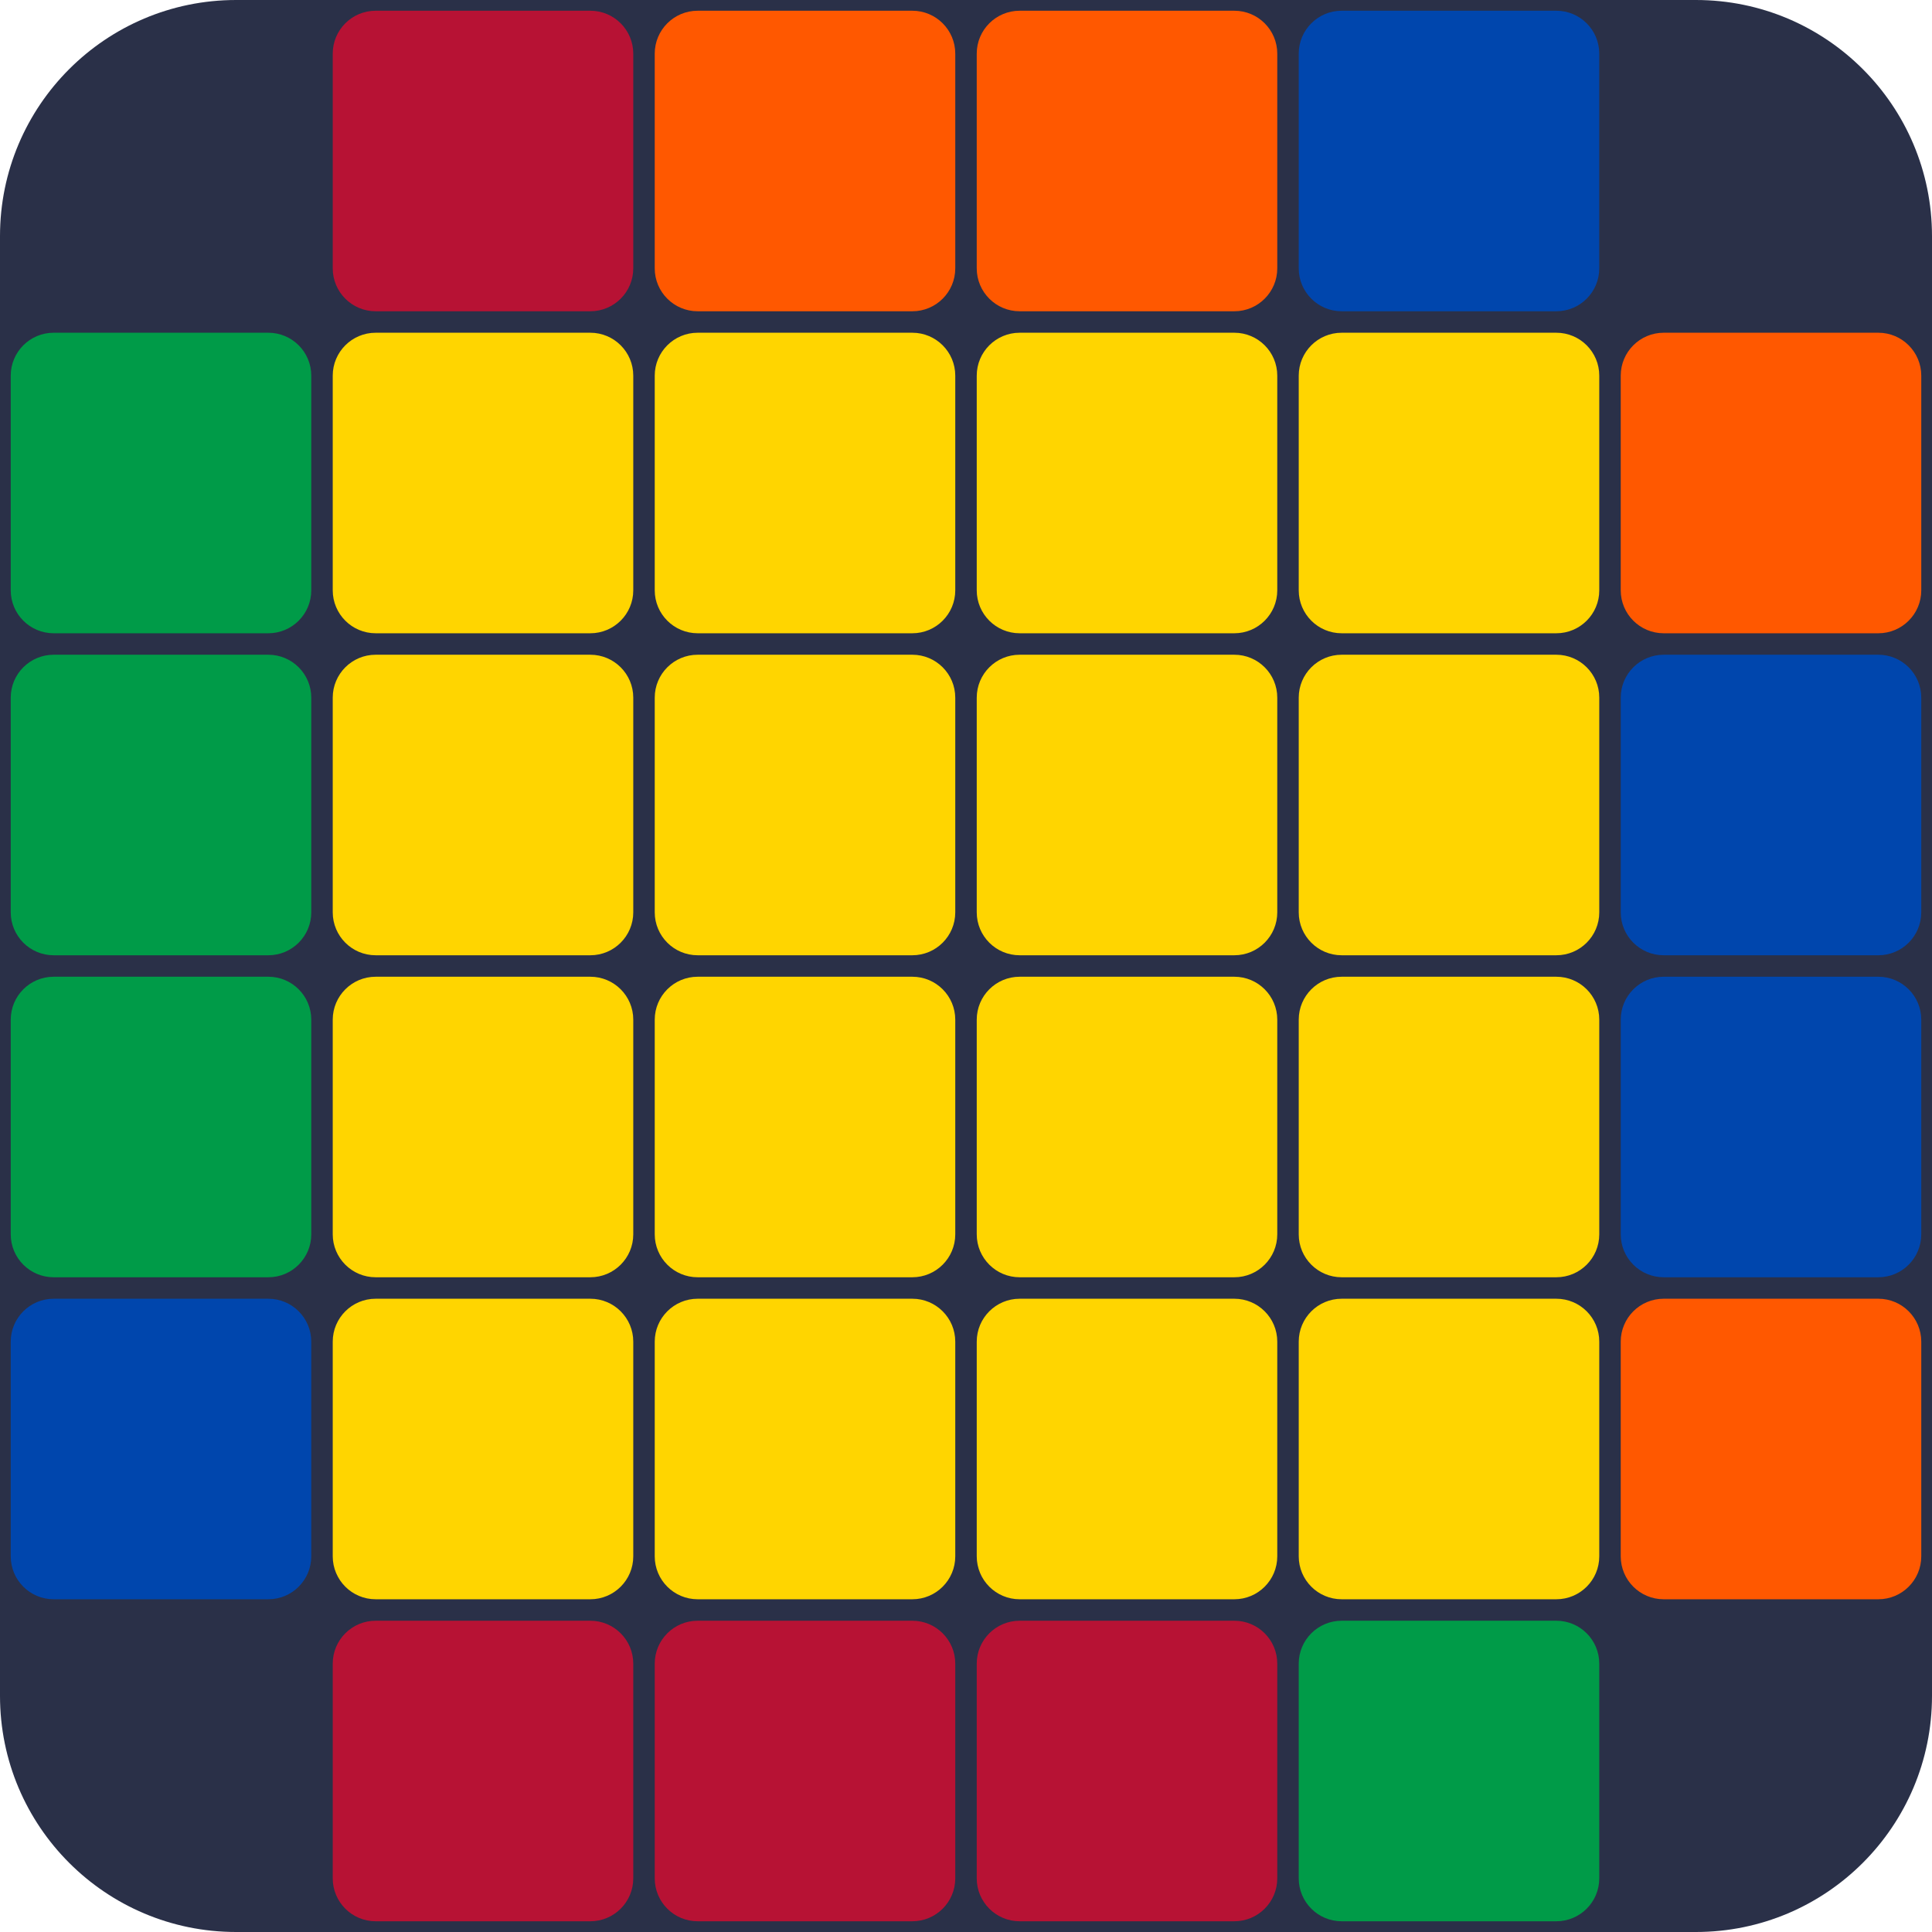
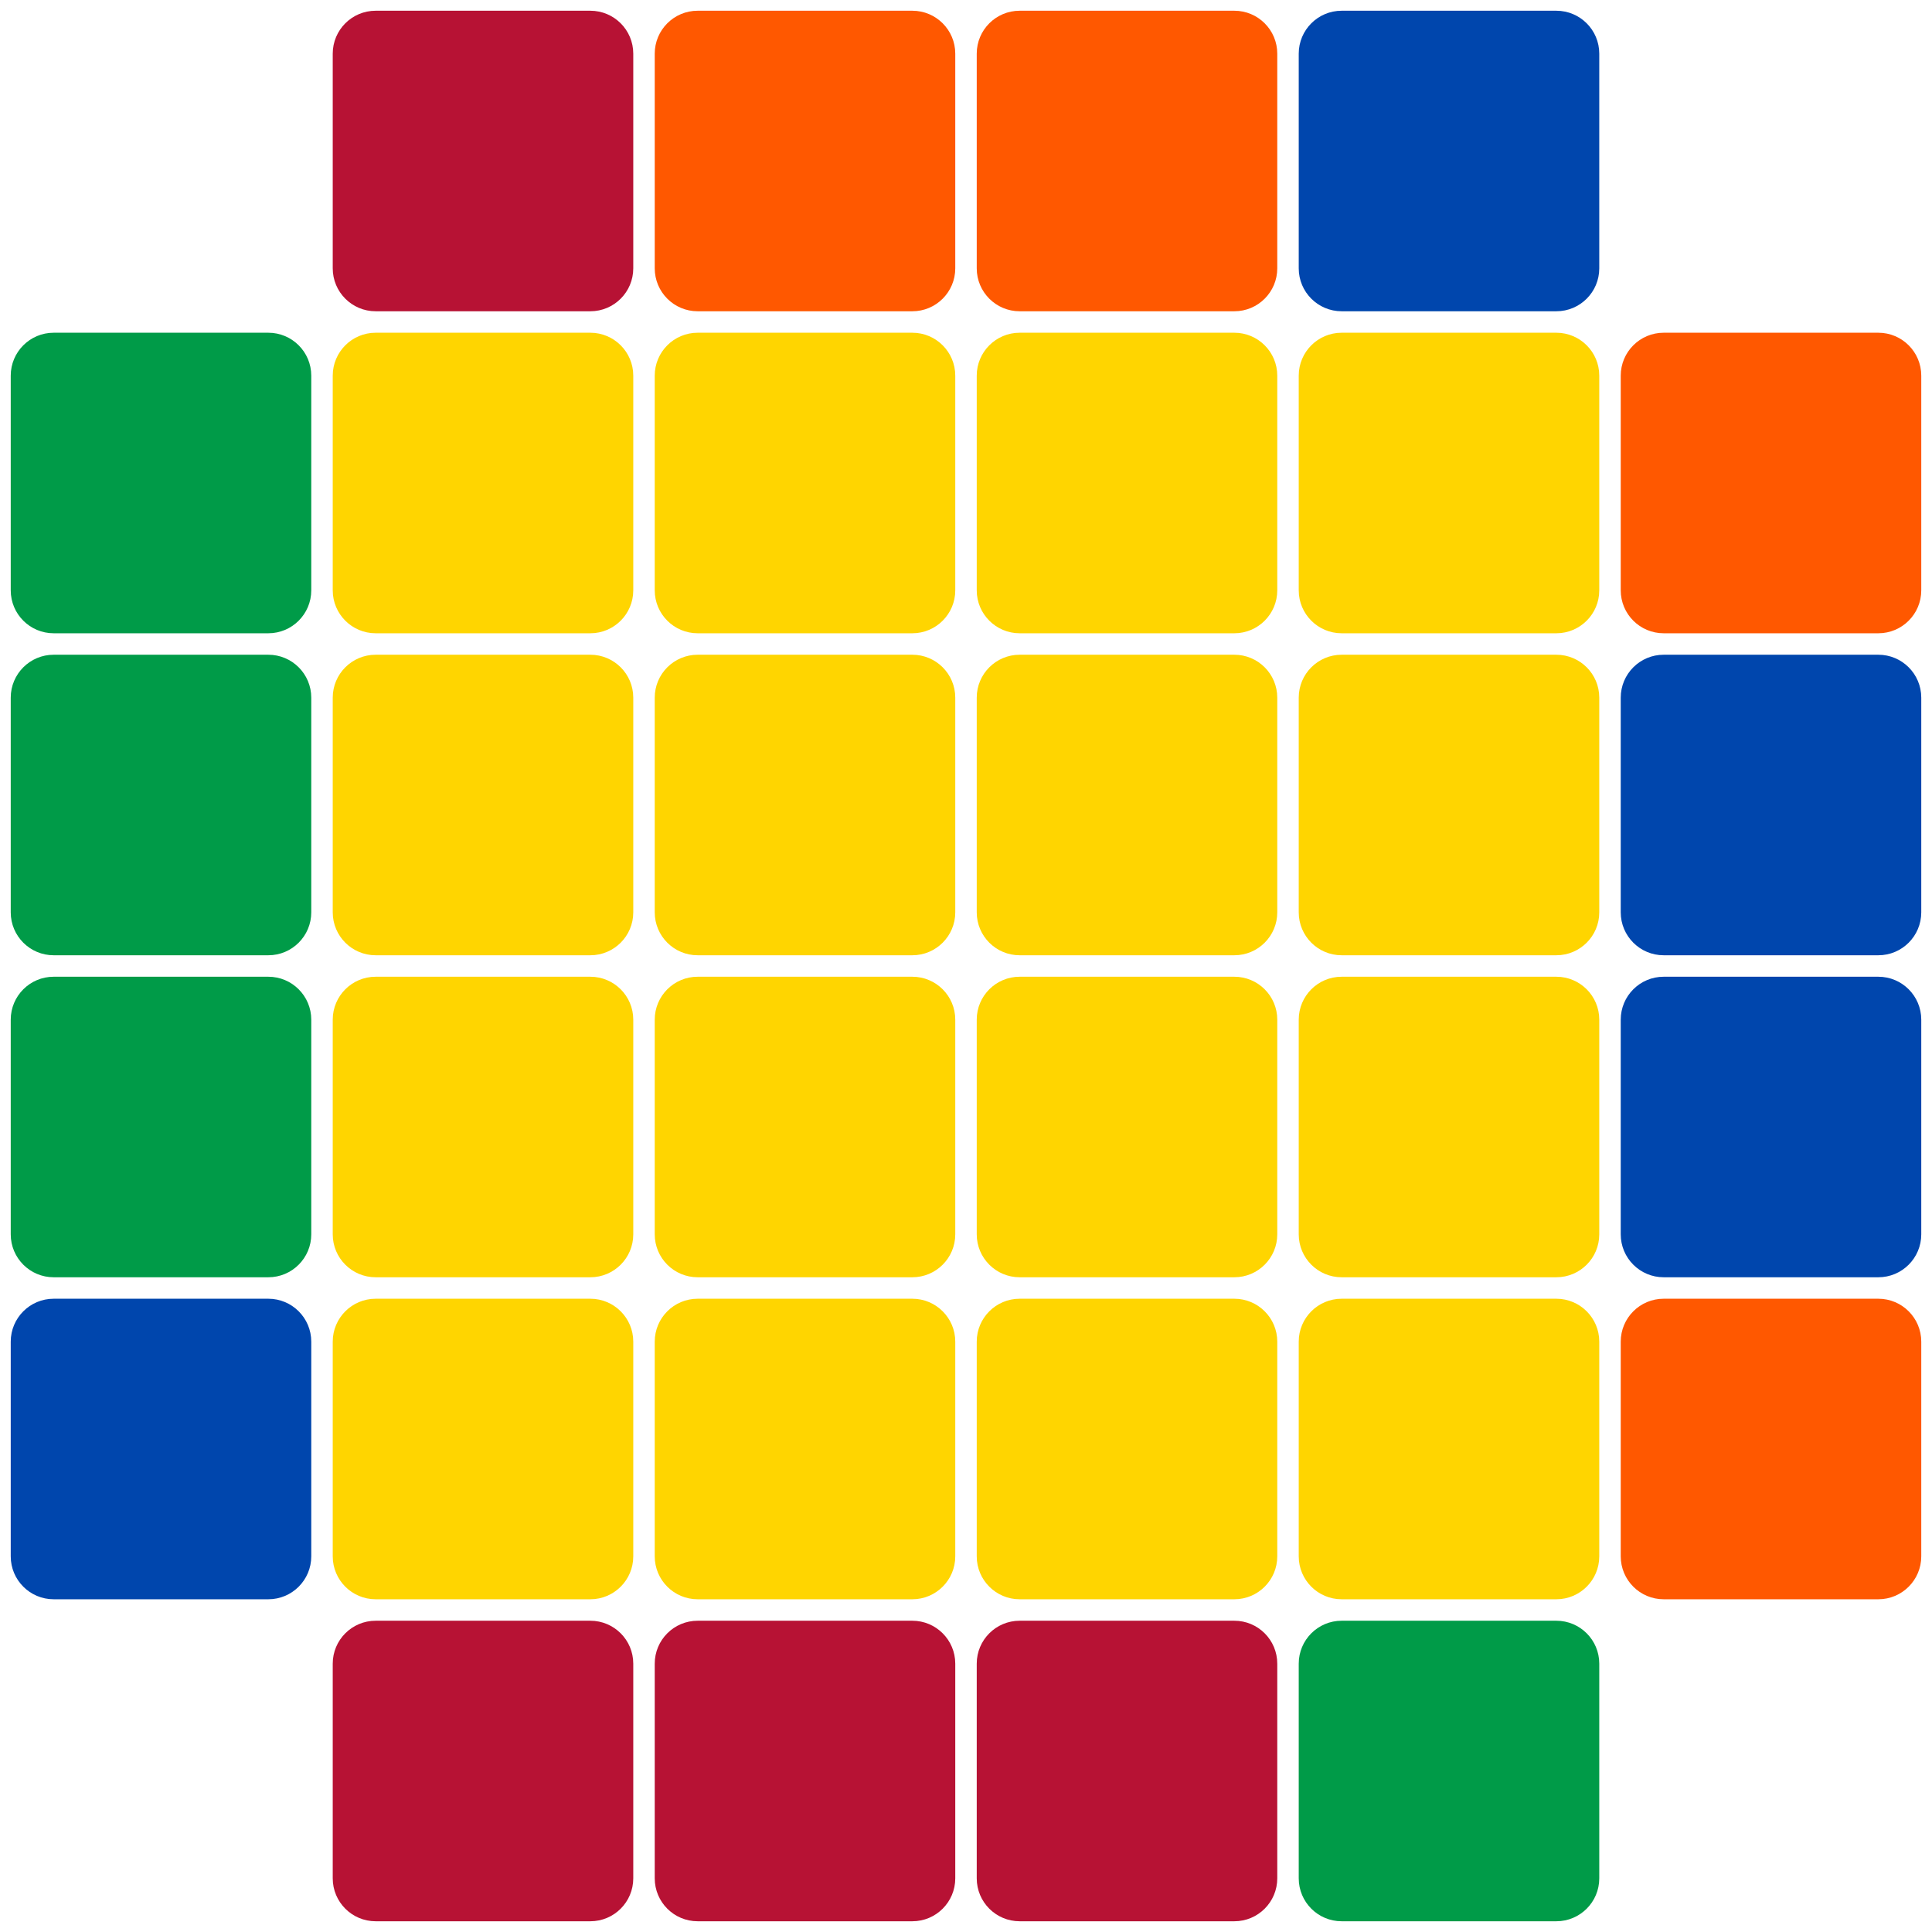
<svg xmlns="http://www.w3.org/2000/svg" viewBox="0 0 180 180">
-   <rect x="0" y="0" width="180" height="180" rx="22" fill="#2a3048" />
  <rect x="31" y="1" width="28" height="28" rx="4" fill="#b71234" />
  <rect x="61" y="1" width="28" height="28" rx="4" fill="#ff5800" />
  <rect x="91" y="1" width="28" height="28" rx="4" fill="#ff5800" />
  <rect x="121" y="1" width="28" height="28" rx="4" fill="#0046ad" />
  <rect x="1" y="31" width="28" height="28" rx="4" fill="#009b48" />
  <rect x="31" y="31" width="28" height="28" rx="4" fill="#ffd500" />
  <rect x="61" y="31" width="28" height="28" rx="4" fill="#ffd500" />
  <rect x="91" y="31" width="28" height="28" rx="4" fill="#ffd500" />
  <rect x="121" y="31" width="28" height="28" rx="4" fill="#ffd500" />
  <rect x="151" y="31" width="28" height="28" rx="4" fill="#ff5800" />
  <rect x="1" y="61" width="28" height="28" rx="4" fill="#009b48" />
  <rect x="31" y="61" width="28" height="28" rx="4" fill="#ffd500" />
  <rect x="61" y="61" width="28" height="28" rx="4" fill="#ffd500" />
  <rect x="91" y="61" width="28" height="28" rx="4" fill="#ffd500" />
  <rect x="121" y="61" width="28" height="28" rx="4" fill="#ffd500" />
  <rect x="151" y="61" width="28" height="28" rx="4" fill="#0046ad" />
  <rect x="1" y="91" width="28" height="28" rx="4" fill="#009b48" />
  <rect x="31" y="91" width="28" height="28" rx="4" fill="#ffd500" />
  <rect x="61" y="91" width="28" height="28" rx="4" fill="#ffd500" />
  <rect x="91" y="91" width="28" height="28" rx="4" fill="#ffd500" />
  <rect x="121" y="91" width="28" height="28" rx="4" fill="#ffd500" />
  <rect x="151" y="91" width="28" height="28" rx="4" fill="#0046ad" />
  <rect x="1" y="121" width="28" height="28" rx="4" fill="#0046ad" />
  <rect x="31" y="121" width="28" height="28" rx="4" fill="#ffd500" />
  <rect x="61" y="121" width="28" height="28" rx="4" fill="#ffd500" />
  <rect x="91" y="121" width="28" height="28" rx="4" fill="#ffd500" />
  <rect x="121" y="121" width="28" height="28" rx="4" fill="#ffd500" />
  <rect x="151" y="121" width="28" height="28" rx="4" fill="#ff5800" />
  <rect x="31" y="151" width="28" height="28" rx="4" fill="#b71234" />
  <rect x="61" y="151" width="28" height="28" rx="4" fill="#b71234" />
  <rect x="91" y="151" width="28" height="28" rx="4" fill="#b71234" />
  <rect x="121" y="151" width="28" height="28" rx="4" fill="#009b48" />
</svg>
